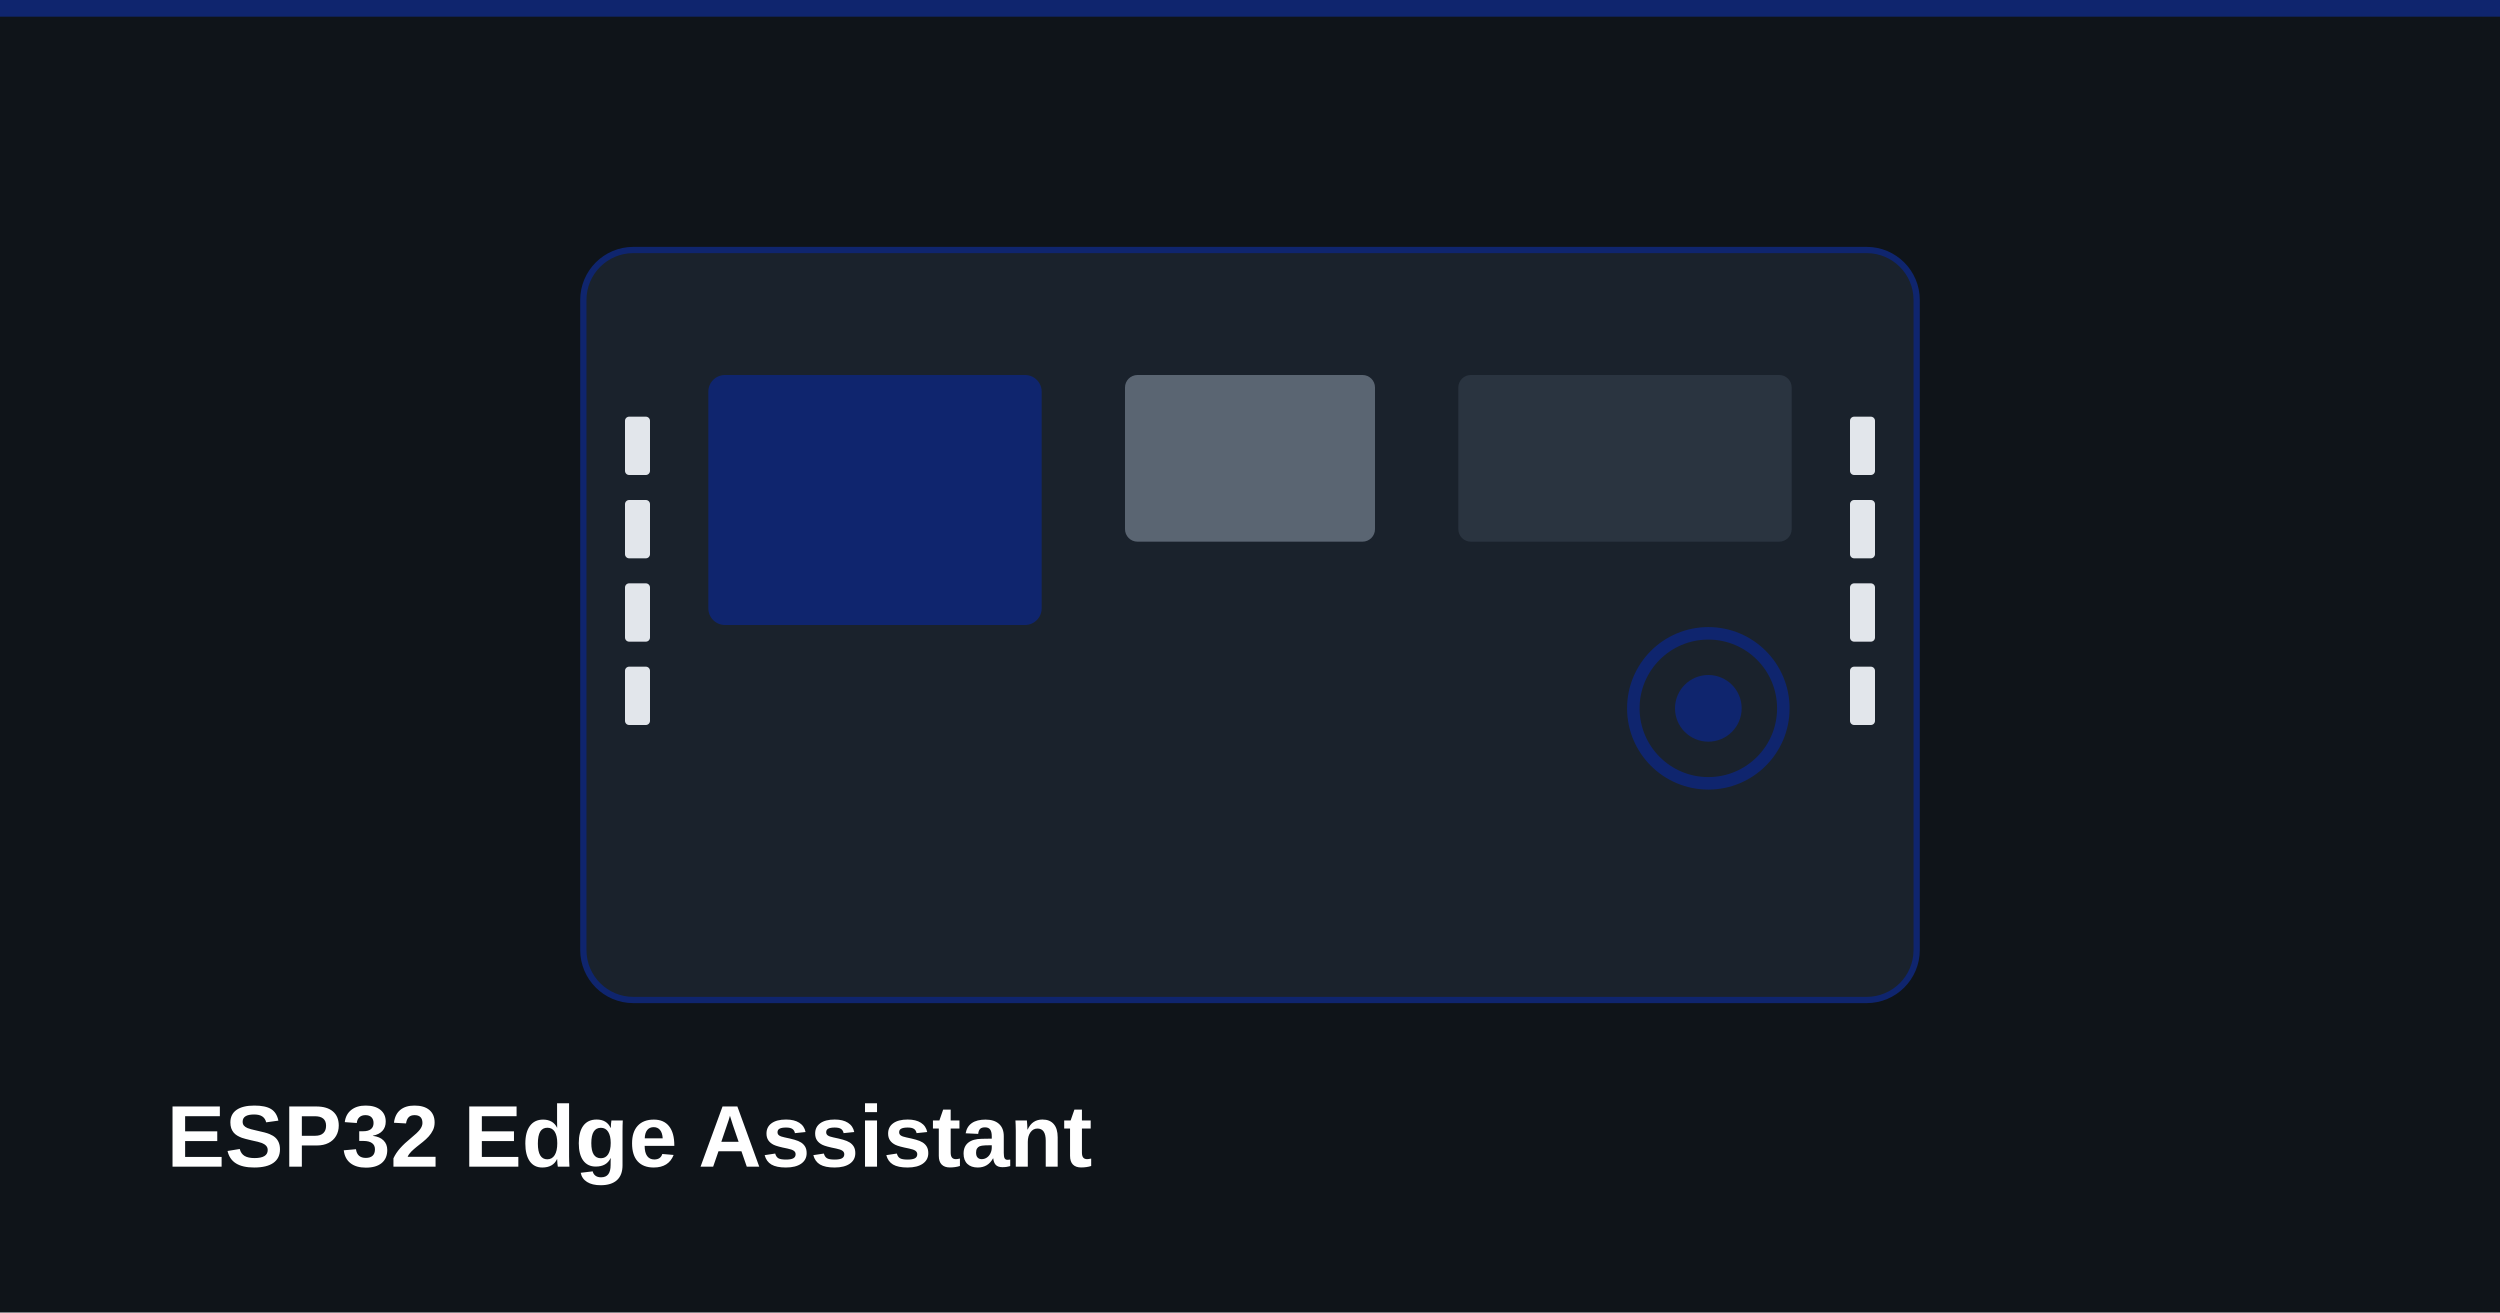
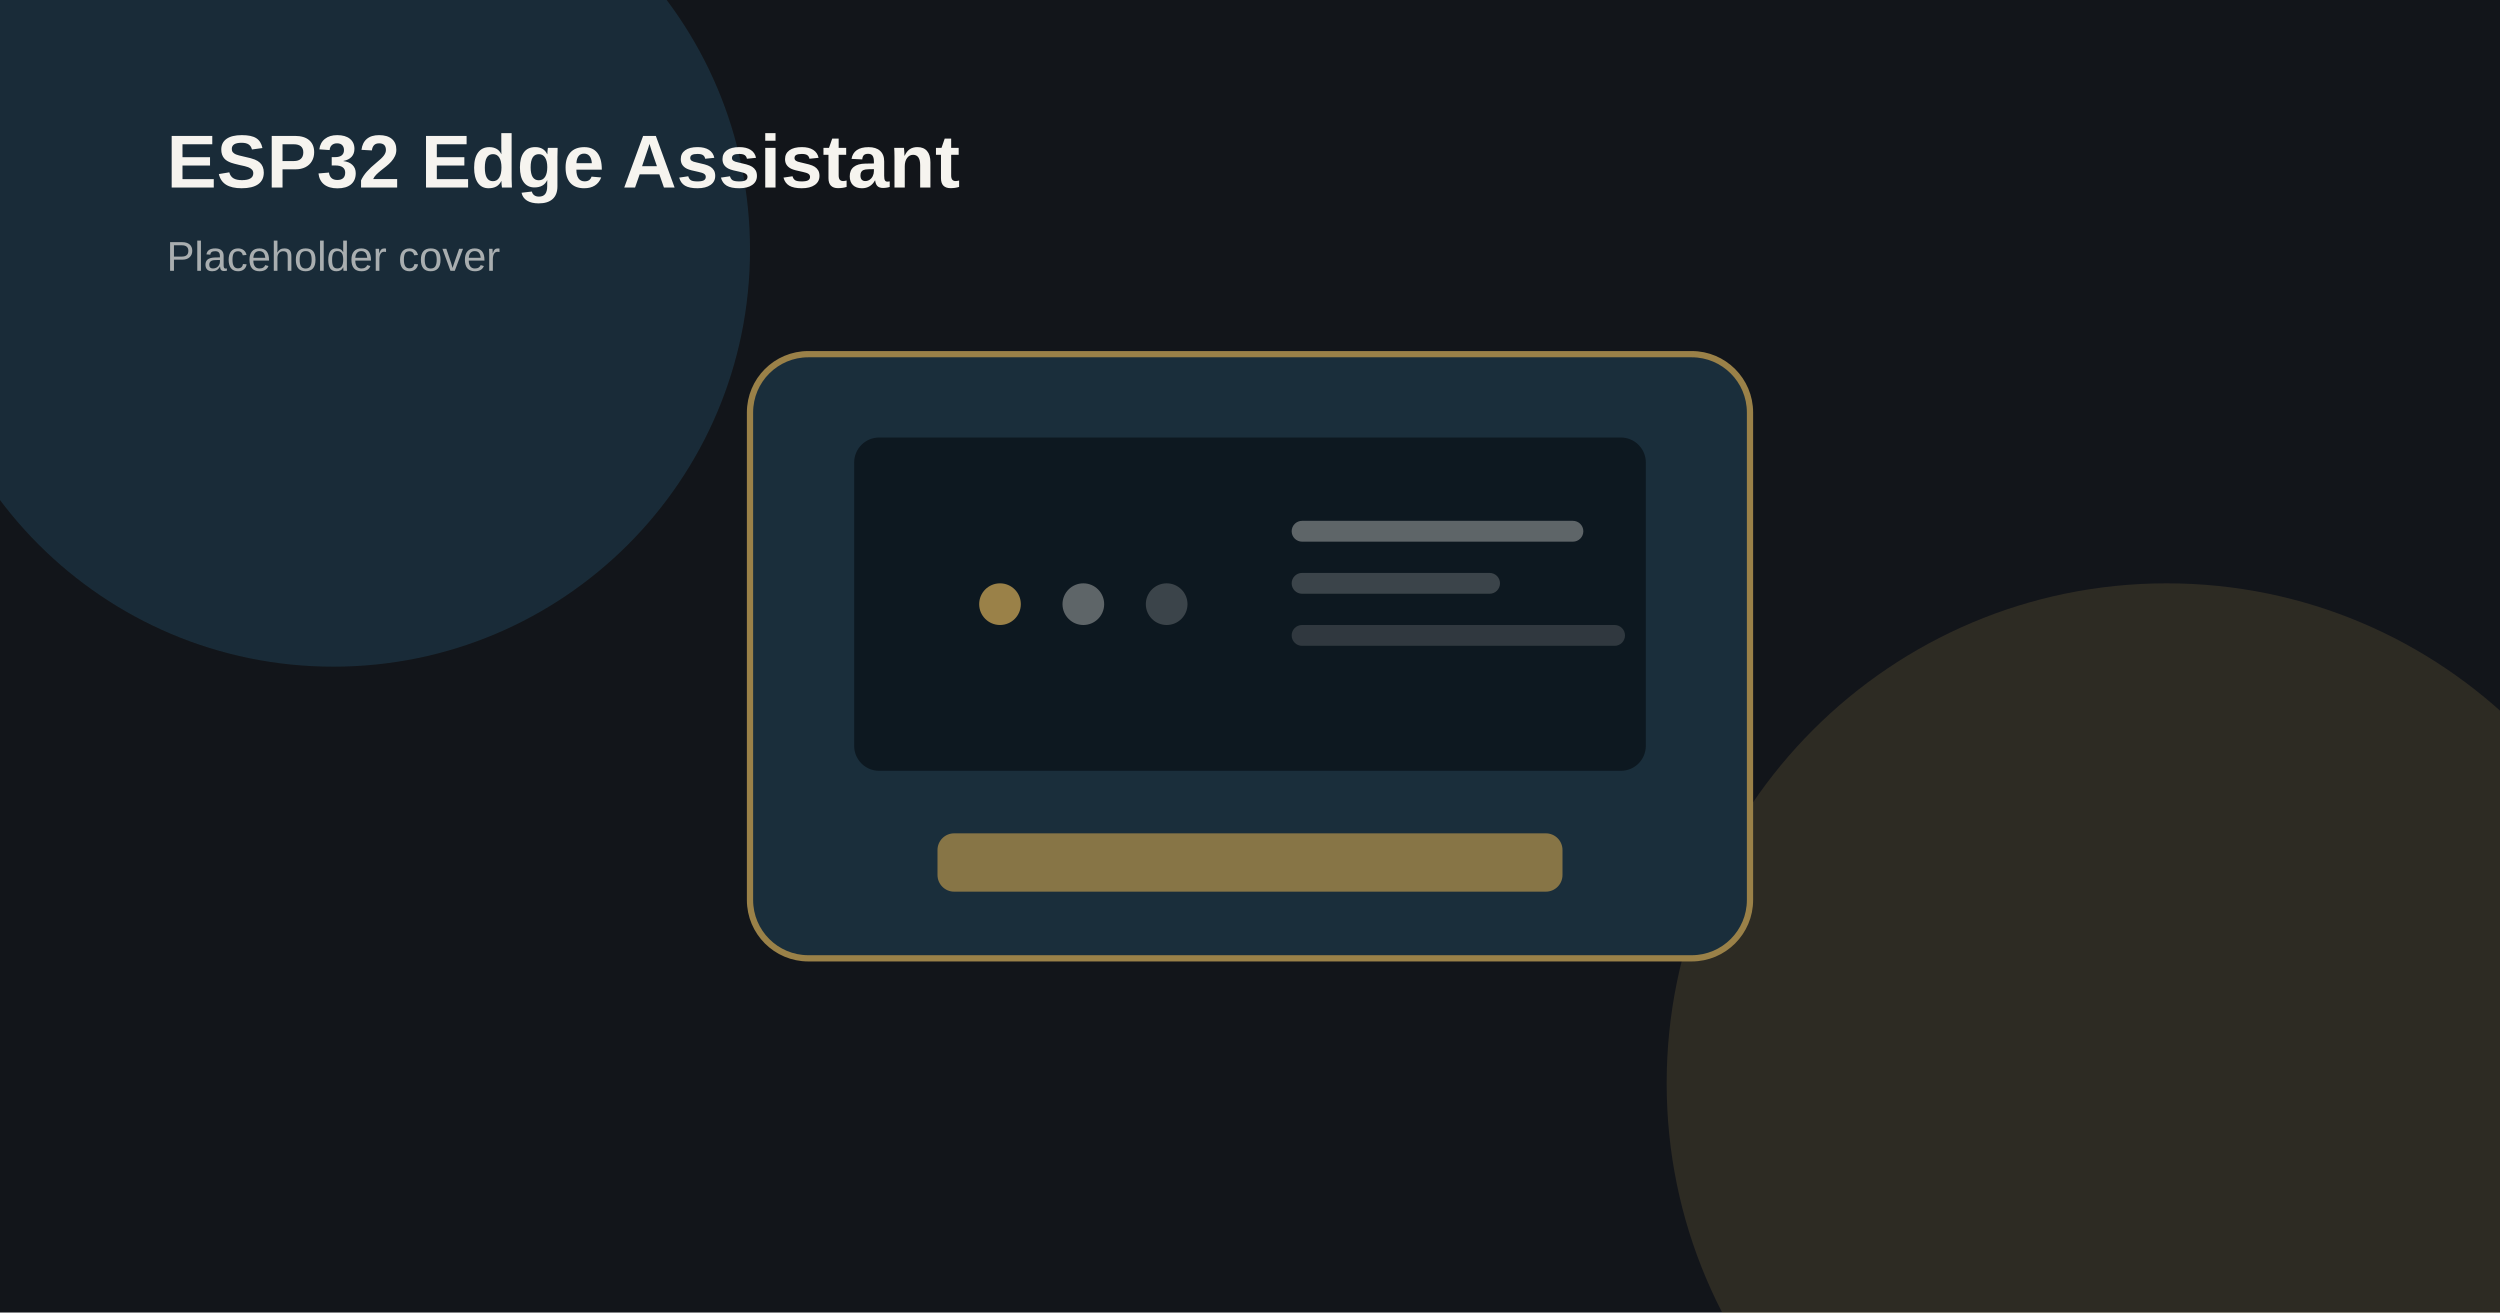
- <svg xmlns="http://www.w3.org/2000/svg" width="1200" height="630" viewBox="0 0 1200 630" role="img" aria-label="ESP32 Edge Assistant">
-   <rect width="1200" height="630" fill="#0F1419" />
-   <rect x="0" y="0" width="1200" height="8" fill="#0F256E" />
-   <rect x="280" y="120" width="640" height="360" rx="24" fill="#1A222C" />
-   <rect x="280" y="120" width="640" height="360" rx="24" fill="none" stroke="#0F256E" stroke-width="3" />
-   <rect x="340" y="180" width="160" height="120" rx="8" fill="#0F256E" />
-   <rect x="540" y="180" width="120" height="80" rx="6" fill="#5A6572" />
-   <rect x="700" y="180" width="160" height="80" rx="6" fill="#2A3440" />
-   <g fill="#E2E6EB">
-     <rect x="300" y="200" width="12" height="28" rx="2" />
-     <rect x="300" y="240" width="12" height="28" rx="2" />
-     <rect x="300" y="280" width="12" height="28" rx="2" />
-     <rect x="300" y="320" width="12" height="28" rx="2" />
-     <rect x="888" y="200" width="12" height="28" rx="2" />
-     <rect x="888" y="240" width="12" height="28" rx="2" />
-     <rect x="888" y="280" width="12" height="28" rx="2" />
-     <rect x="888" y="320" width="12" height="28" rx="2" />
-   </g>
-   <circle cx="820" cy="340" r="36" fill="none" stroke="#0F256E" stroke-width="6" />
-   <circle cx="820" cy="340" r="16" fill="#0F256E" />
-   <text x="80" y="560" fill="#FFFFFF" font-family="Arial, Helvetica, sans-serif" font-size="42" font-weight="700">ESP32 Edge Assistant</text>
+ <svg xmlns="http://www.w3.org/2000/svg" width="1200" height="630" viewBox="0 0 1200 630" role="img" aria-label="ESP32 Edge Assistant placeholder">
+   <rect width="1200" height="630" fill="#12151A" />
+   <circle cx="160" cy="120" r="200" fill="#1A2E3B" opacity="0.9" />
+   <circle cx="1040" cy="520" r="240" fill="#9A8148" opacity="0.2" />
+   <rect x="360" y="170" width="480" height="290" rx="28" fill="#1A2E3B" stroke="#9A8148" stroke-width="3" />
+   <rect x="410" y="210" width="380" height="160" rx="12" fill="#0D1820" />
+   <circle cx="480" cy="290" r="10" fill="#9A8148" />
+   <circle cx="520" cy="290" r="10" fill="#F6F4EF" opacity="0.35" />
+   <circle cx="560" cy="290" r="10" fill="#F6F4EF" opacity="0.2" />
+   <rect x="620" y="250" width="140" height="10" rx="5" fill="#F6F4EF" opacity="0.35" />
+   <rect x="620" y="275" width="100" height="10" rx="5" fill="#F6F4EF" opacity="0.2" />
+   <rect x="620" y="300" width="160" height="10" rx="5" fill="#F6F4EF" opacity="0.15" />
+   <rect x="450" y="400" width="300" height="28" rx="8" fill="#9A8148" opacity="0.85" />
+   <text x="80" y="90" fill="#F6F4EF" font-family="DM Sans, Arial, sans-serif" font-size="36" font-weight="700">ESP32 Edge Assistant</text>
+   <text x="80" y="130" fill="#F6F4EF" opacity="0.65" font-family="DM Sans, Arial, sans-serif" font-size="20">Placeholder cover</text>
</svg>
